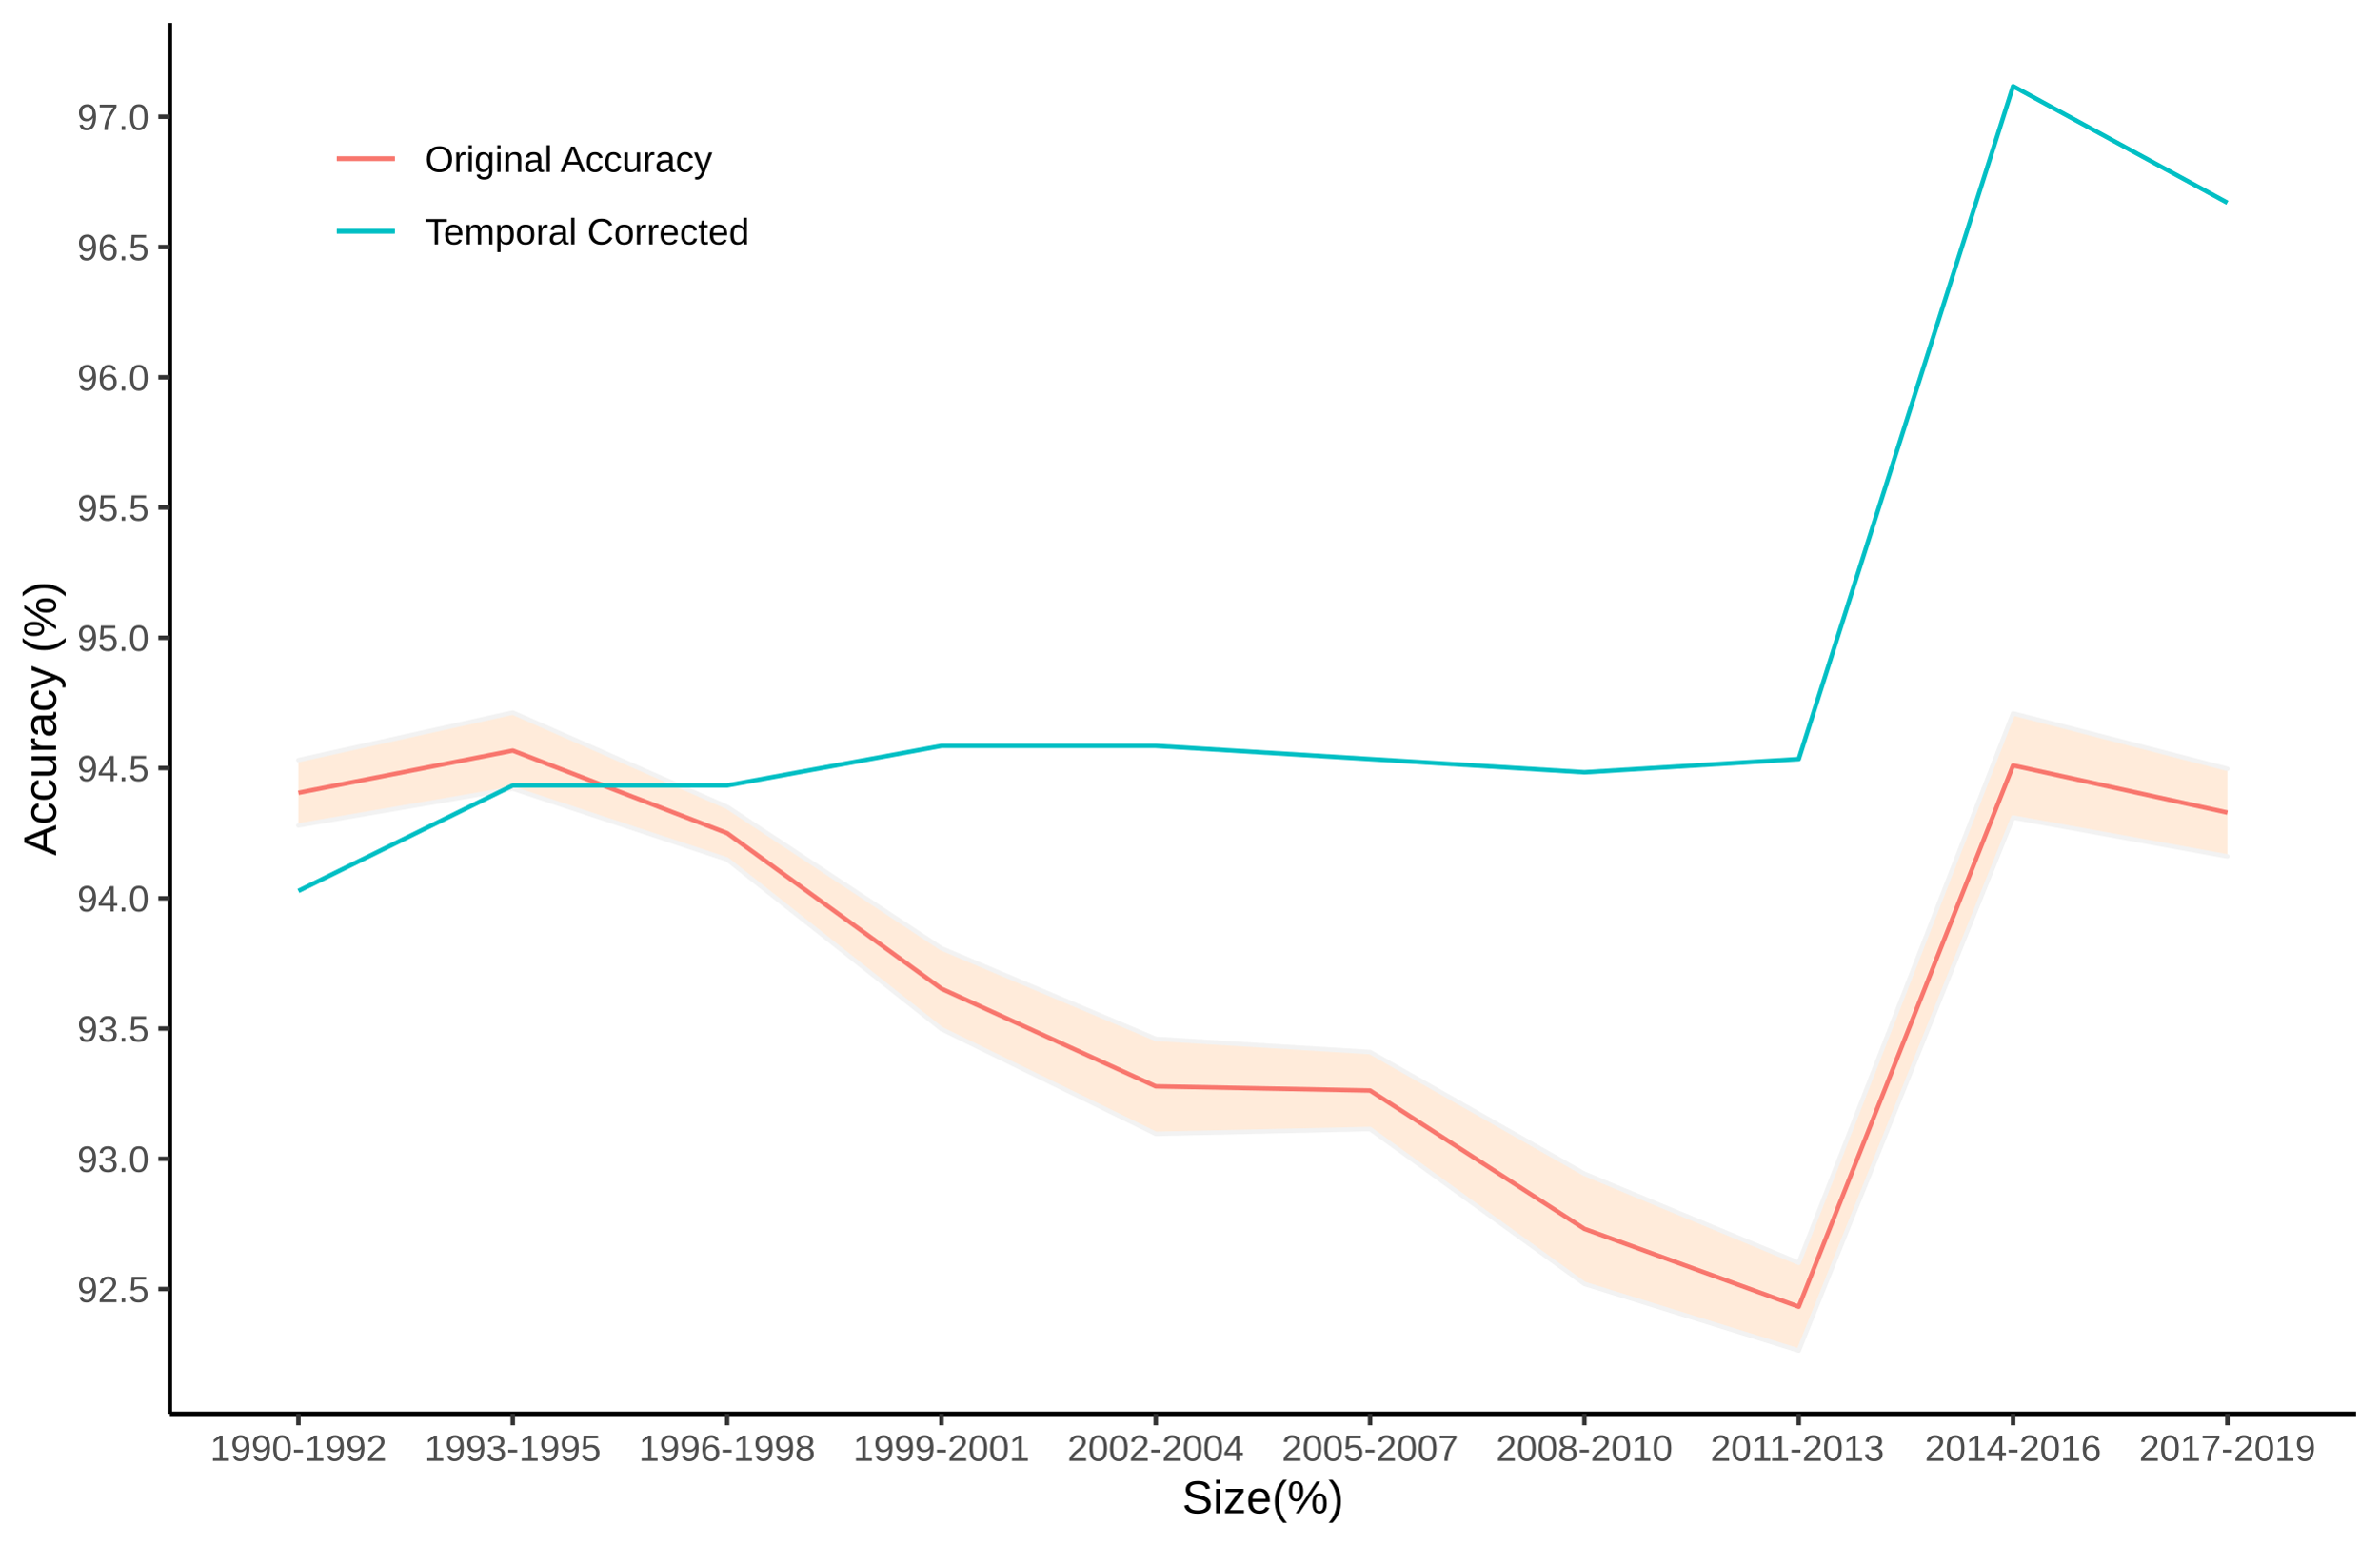
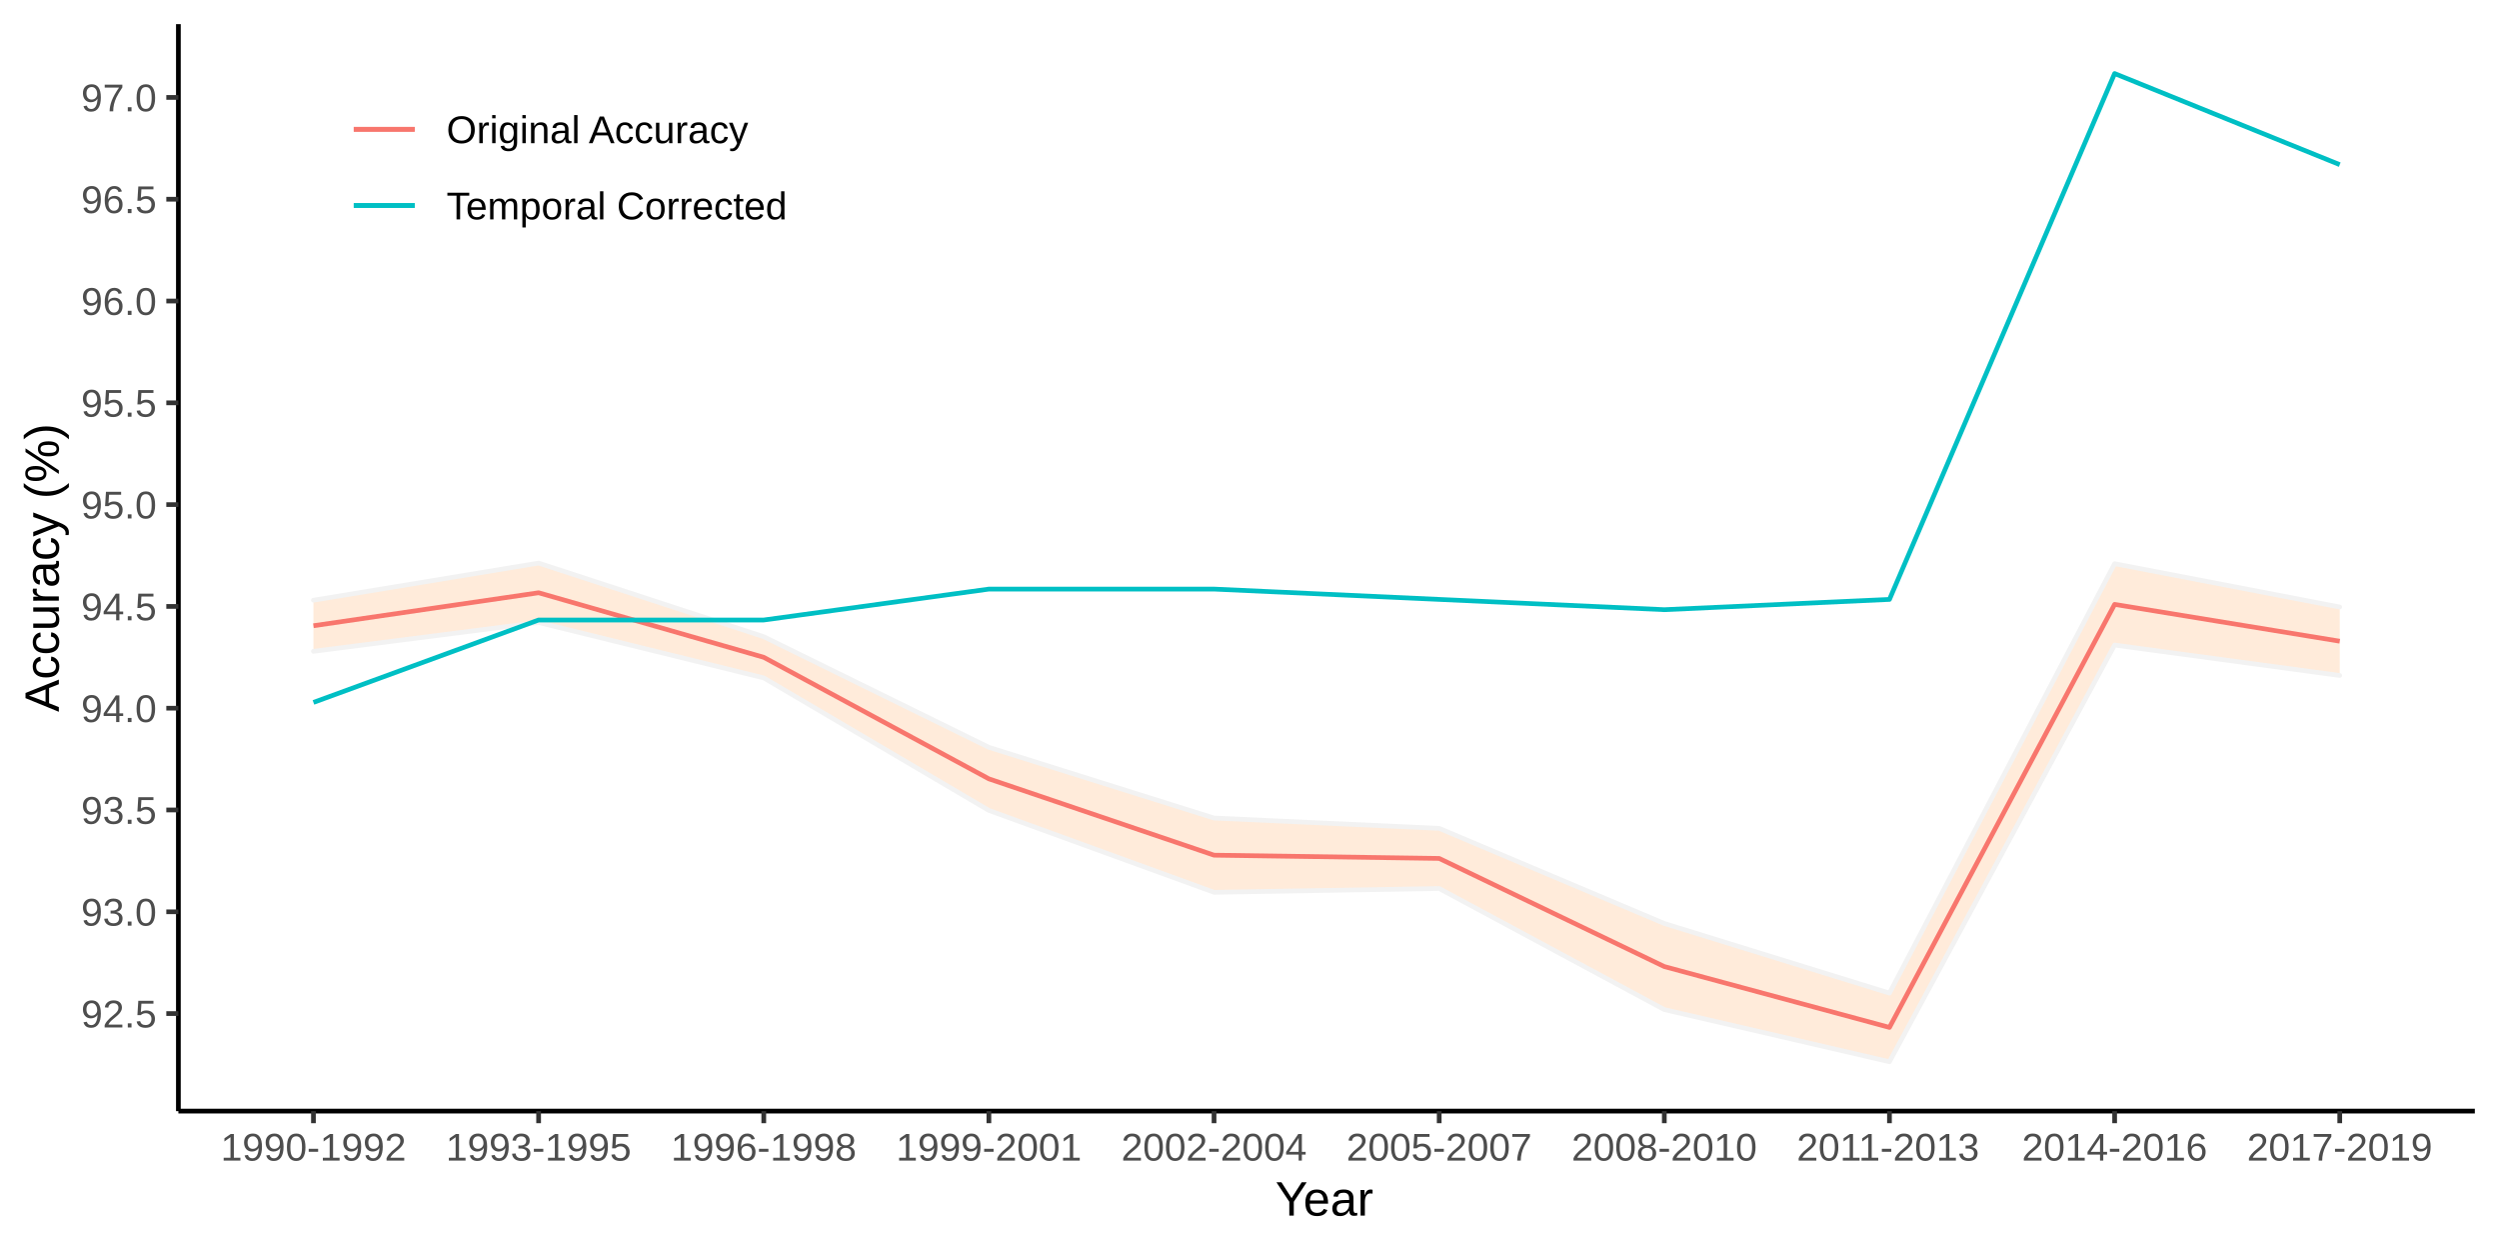
- <svg xmlns="http://www.w3.org/2000/svg" viewBox="0 0 566.93 368.50">
+ <svg xmlns="http://www.w3.org/2000/svg" viewBox="0 0 566.93 283.46">
  <defs>
    <style type="text/css">
    line, polyline, polygon, path, rect, circle {
      fill: none;
      stroke: #000000;
      stroke-linecap: round;
      stroke-linejoin: round;
      stroke-miterlimit: 10.00;
    }
  </style>
  </defs>
  <rect width="100%" height="100%" style="stroke: none; fill: #FFFFFF;" />
-   <rect x="0.00" y="0.00" width="566.93" height="368.50" style="stroke-width: 1.07; stroke: #FFFFFF; fill: #FFFFFF;" />
+   <rect x="0.00" y="0.00" width="566.93" height="283.46" style="stroke-width: 1.07; stroke: #FFFFFF; fill: #FFFFFF;" />
  <defs>
-     <clipPath id="cpNDAuNDd8NTYxLjQ1fDMzNy4wMXw1LjQ4">
-       <rect x="40.47" y="5.48" width="520.98" height="331.53" />
+     <clipPath id="cpNDAuNDd8NTYxLjQ1fDI1MS45N3w1LjQ4">
+       <rect x="40.47" y="5.48" width="520.98" height="246.49" />
    </clipPath>
  </defs>
-   <polygon points="71.11,181.17 122.19,169.85 173.27,192.32 224.34,226.04 275.42,247.63 326.50,250.77 377.57,279.78 428.65,301.02 479.73,170.04 530.80,183.25 530.80,204.13 479.73,194.86 428.65,321.94 377.57,306.05 326.50,269.12 275.42,270.27 224.34,245.29 173.27,204.87 122.19,187.97 71.11,196.76 " style="stroke-width: 0.00; stroke: none; fill: #FF9D47; fill-opacity: 0.20;" clip-path="url(#cpNDAuNDd8NTYxLjQ1fDMzNy4wMXw1LjQ4)" />
-   <polyline points="71.11,181.17 122.19,169.85 173.27,192.32 224.34,226.04 275.42,247.63 326.50,250.77 377.57,279.78 428.65,301.02 479.73,170.04 530.80,183.25 " style="stroke-width: 1.07; stroke: #F2F2F2;" clip-path="url(#cpNDAuNDd8NTYxLjQ1fDMzNy4wMXw1LjQ4)" />
-   <polyline points="530.80,204.13 479.73,194.86 428.65,321.94 377.57,306.05 326.50,269.12 275.42,270.27 224.34,245.29 173.27,204.87 122.19,187.97 71.11,196.76 " style="stroke-width: 1.07; stroke: #F2F2F2;" clip-path="url(#cpNDAuNDd8NTYxLjQ1fDMzNy4wMXw1LjQ4)" />
-   <polyline points="71.11,188.97 122.19,178.91 173.27,198.59 224.34,235.66 275.42,258.95 326.50,259.94 377.57,292.92 428.65,311.48 479.73,182.45 530.80,193.69 " style="stroke-width: 1.07; stroke: #F8766D; stroke-linecap: butt;" clip-path="url(#cpNDAuNDd8NTYxLjQ1fDMzNy4wMXw1LjQ4)" />
-   <polyline points="71.11,212.36 122.19,187.22 173.27,187.22 224.34,177.79 275.42,177.79 326.50,180.93 377.57,184.08 428.65,180.93 479.73,20.55 530.80,48.33 " style="stroke-width: 1.07; stroke: #00BFC4; stroke-linecap: butt;" clip-path="url(#cpNDAuNDd8NTYxLjQ1fDMzNy4wMXw1LjQ4)" />
+   <polygon points="71.11,136.11 122.19,127.69 173.27,144.39 224.34,169.47 275.42,185.51 326.50,187.85 377.57,209.42 428.65,225.21 479.73,127.83 530.80,137.65 530.80,153.18 479.73,146.28 428.65,240.77 377.57,228.95 326.50,201.49 275.42,202.35 224.34,183.78 173.27,153.73 122.19,141.16 71.11,147.70 " style="stroke-width: 0.00; stroke: none; fill: #FF9D47; fill-opacity: 0.20;" clip-path="url(#cpNDAuNDd8NTYxLjQ1fDI1MS45N3w1LjQ4)" />
+   <polyline points="71.11,136.11 122.19,127.69 173.27,144.39 224.34,169.47 275.42,185.51 326.50,187.85 377.57,209.42 428.65,225.21 479.73,127.83 530.80,137.65 " style="stroke-width: 1.07; stroke: #F2F2F2;" clip-path="url(#cpNDAuNDd8NTYxLjQ1fDI1MS45N3w1LjQ4)" />
+   <polyline points="530.80,153.18 479.73,146.28 428.65,240.77 377.57,228.95 326.50,201.49 275.42,202.35 224.34,183.78 173.27,153.73 122.19,141.16 71.11,147.70 " style="stroke-width: 1.07; stroke: #F2F2F2;" clip-path="url(#cpNDAuNDd8NTYxLjQ1fDI1MS45N3w1LjQ4)" />
+   <polyline points="71.11,141.90 122.19,134.42 173.27,149.06 224.34,176.62 275.42,193.93 326.50,194.67 377.57,219.19 428.65,232.99 479.73,137.06 530.80,145.41 " style="stroke-width: 1.07; stroke: #F8766D; stroke-linecap: butt;" clip-path="url(#cpNDAuNDd8NTYxLjQ1fDI1MS45N3w1LjQ4)" />
+   <polyline points="71.11,159.29 122.19,140.60 173.27,140.60 224.34,133.59 275.42,133.59 326.50,135.93 377.57,138.26 428.65,135.93 479.73,16.68 530.80,37.34 " style="stroke-width: 1.07; stroke: #00BFC4; stroke-linecap: butt;" clip-path="url(#cpNDAuNDd8NTYxLjQ1fDI1MS45N3w1LjQ4)" />
  <defs>
-     <clipPath id="cpMC4wMHw1NjYuOTN8MzY4LjUwfDAuMDA=">
-       <rect x="0.00" y="0.00" width="566.93" height="368.50" />
+     <clipPath id="cpMC4wMHw1NjYuOTN8MjgzLjQ2fDAuMDA=">
+       <rect x="0.00" y="0.00" width="566.93" height="283.46" />
    </clipPath>
  </defs>
-   <polyline points="40.47,337.01 40.47,5.48 " style="stroke-width: 1.07; stroke-linecap: butt;" clip-path="url(#cpMC4wMHw1NjYuOTN8MzY4LjUwfDAuMDA=)" />
-   <g clip-path="url(#cpMC4wMHw1NjYuOTN8MzY4LjUwfDAuMDA=)">
-     <text x="18.41" y="310.41" style="font-size: 8.80px; fill: #4D4D4D; font-family: Arial;" textLength="17.13px" lengthAdjust="spacingAndGlyphs">92.5</text>
+   <polyline points="40.47,251.97 40.47,5.48 " style="stroke-width: 1.07; stroke-linecap: butt;" clip-path="url(#cpMC4wMHw1NjYuOTN8MjgzLjQ2fDAuMDA=)" />
+   <g clip-path="url(#cpMC4wMHw1NjYuOTN8MjgzLjQ2fDAuMDA=)">
+     <text x="18.41" y="233.00" style="font-size: 8.80px; fill: #4D4D4D; font-family: Arial;" textLength="17.13px" lengthAdjust="spacingAndGlyphs">92.5</text>
  </g>
-   <g clip-path="url(#cpMC4wMHw1NjYuOTN8MzY4LjUwfDAuMDA=)">
-     <text x="18.41" y="279.36" style="font-size: 8.80px; fill: #4D4D4D; font-family: Arial;" textLength="17.13px" lengthAdjust="spacingAndGlyphs">93.0</text>
+   <g clip-path="url(#cpMC4wMHw1NjYuOTN8MjgzLjQ2fDAuMDA=)">
+     <text x="18.41" y="209.92" style="font-size: 8.80px; fill: #4D4D4D; font-family: Arial;" textLength="17.13px" lengthAdjust="spacingAndGlyphs">93.0</text>
  </g>
-   <g clip-path="url(#cpMC4wMHw1NjYuOTN8MzY4LjUwfDAuMDA=)">
-     <text x="18.41" y="248.31" style="font-size: 8.80px; fill: #4D4D4D; font-family: Arial;" textLength="17.13px" lengthAdjust="spacingAndGlyphs">93.5</text>
+   <g clip-path="url(#cpMC4wMHw1NjYuOTN8MjgzLjQ2fDAuMDA=)">
+     <text x="18.41" y="186.83" style="font-size: 8.80px; fill: #4D4D4D; font-family: Arial;" textLength="17.13px" lengthAdjust="spacingAndGlyphs">93.5</text>
  </g>
-   <g clip-path="url(#cpMC4wMHw1NjYuOTN8MzY4LjUwfDAuMDA=)">
-     <text x="18.41" y="217.27" style="font-size: 8.80px; fill: #4D4D4D; font-family: Arial;" textLength="17.13px" lengthAdjust="spacingAndGlyphs">94.0</text>
+   <g clip-path="url(#cpMC4wMHw1NjYuOTN8MjgzLjQ2fDAuMDA=)">
+     <text x="18.41" y="163.75" style="font-size: 8.80px; fill: #4D4D4D; font-family: Arial;" textLength="17.13px" lengthAdjust="spacingAndGlyphs">94.0</text>
  </g>
-   <g clip-path="url(#cpMC4wMHw1NjYuOTN8MzY4LjUwfDAuMDA=)">
-     <text x="18.41" y="186.22" style="font-size: 8.80px; fill: #4D4D4D; font-family: Arial;" textLength="17.13px" lengthAdjust="spacingAndGlyphs">94.5</text>
+   <g clip-path="url(#cpMC4wMHw1NjYuOTN8MjgzLjQ2fDAuMDA=)">
+     <text x="18.41" y="140.67" style="font-size: 8.80px; fill: #4D4D4D; font-family: Arial;" textLength="17.13px" lengthAdjust="spacingAndGlyphs">94.5</text>
  </g>
-   <g clip-path="url(#cpMC4wMHw1NjYuOTN8MzY4LjUwfDAuMDA=)">
-     <text x="18.41" y="155.17" style="font-size: 8.80px; fill: #4D4D4D; font-family: Arial;" textLength="17.13px" lengthAdjust="spacingAndGlyphs">95.0</text>
+   <g clip-path="url(#cpMC4wMHw1NjYuOTN8MjgzLjQ2fDAuMDA=)">
+     <text x="18.41" y="117.58" style="font-size: 8.80px; fill: #4D4D4D; font-family: Arial;" textLength="17.13px" lengthAdjust="spacingAndGlyphs">95.0</text>
  </g>
-   <g clip-path="url(#cpMC4wMHw1NjYuOTN8MzY4LjUwfDAuMDA=)">
-     <text x="18.41" y="124.12" style="font-size: 8.80px; fill: #4D4D4D; font-family: Arial;" textLength="17.13px" lengthAdjust="spacingAndGlyphs">95.5</text>
+   <g clip-path="url(#cpMC4wMHw1NjYuOTN8MjgzLjQ2fDAuMDA=)">
+     <text x="18.41" y="94.50" style="font-size: 8.80px; fill: #4D4D4D; font-family: Arial;" textLength="17.13px" lengthAdjust="spacingAndGlyphs">95.5</text>
  </g>
-   <g clip-path="url(#cpMC4wMHw1NjYuOTN8MzY4LjUwfDAuMDA=)">
-     <text x="18.41" y="93.08" style="font-size: 8.80px; fill: #4D4D4D; font-family: Arial;" textLength="17.13px" lengthAdjust="spacingAndGlyphs">96.0</text>
+   <g clip-path="url(#cpMC4wMHw1NjYuOTN8MjgzLjQ2fDAuMDA=)">
+     <text x="18.41" y="71.42" style="font-size: 8.80px; fill: #4D4D4D; font-family: Arial;" textLength="17.13px" lengthAdjust="spacingAndGlyphs">96.0</text>
  </g>
-   <g clip-path="url(#cpMC4wMHw1NjYuOTN8MzY4LjUwfDAuMDA=)">
-     <text x="18.41" y="62.03" style="font-size: 8.80px; fill: #4D4D4D; font-family: Arial;" textLength="17.13px" lengthAdjust="spacingAndGlyphs">96.5</text>
+   <g clip-path="url(#cpMC4wMHw1NjYuOTN8MjgzLjQ2fDAuMDA=)">
+     <text x="18.41" y="48.33" style="font-size: 8.80px; fill: #4D4D4D; font-family: Arial;" textLength="17.13px" lengthAdjust="spacingAndGlyphs">96.5</text>
  </g>
-   <g clip-path="url(#cpMC4wMHw1NjYuOTN8MzY4LjUwfDAuMDA=)">
-     <text x="18.41" y="30.98" style="font-size: 8.80px; fill: #4D4D4D; font-family: Arial;" textLength="17.13px" lengthAdjust="spacingAndGlyphs">97.0</text>
+   <g clip-path="url(#cpMC4wMHw1NjYuOTN8MjgzLjQ2fDAuMDA=)">
+     <text x="18.41" y="25.25" style="font-size: 8.80px; fill: #4D4D4D; font-family: Arial;" textLength="17.13px" lengthAdjust="spacingAndGlyphs">97.0</text>
  </g>
-   <polyline points="37.73,307.26 40.47,307.26 " style="stroke-width: 1.07; stroke: #333333; stroke-linecap: butt;" clip-path="url(#cpMC4wMHw1NjYuOTN8MzY4LjUwfDAuMDA=)" />
-   <polyline points="37.73,276.21 40.47,276.21 " style="stroke-width: 1.07; stroke: #333333; stroke-linecap: butt;" clip-path="url(#cpMC4wMHw1NjYuOTN8MzY4LjUwfDAuMDA=)" />
-   <polyline points="37.73,245.16 40.47,245.16 " style="stroke-width: 1.07; stroke: #333333; stroke-linecap: butt;" clip-path="url(#cpMC4wMHw1NjYuOTN8MzY4LjUwfDAuMDA=)" />
-   <polyline points="37.73,214.12 40.47,214.12 " style="stroke-width: 1.07; stroke: #333333; stroke-linecap: butt;" clip-path="url(#cpMC4wMHw1NjYuOTN8MzY4LjUwfDAuMDA=)" />
-   <polyline points="37.73,183.07 40.47,183.07 " style="stroke-width: 1.07; stroke: #333333; stroke-linecap: butt;" clip-path="url(#cpMC4wMHw1NjYuOTN8MzY4LjUwfDAuMDA=)" />
-   <polyline points="37.73,152.02 40.47,152.02 " style="stroke-width: 1.07; stroke: #333333; stroke-linecap: butt;" clip-path="url(#cpMC4wMHw1NjYuOTN8MzY4LjUwfDAuMDA=)" />
-   <polyline points="37.73,120.97 40.47,120.97 " style="stroke-width: 1.07; stroke: #333333; stroke-linecap: butt;" clip-path="url(#cpMC4wMHw1NjYuOTN8MzY4LjUwfDAuMDA=)" />
-   <polyline points="37.73,89.93 40.47,89.93 " style="stroke-width: 1.07; stroke: #333333; stroke-linecap: butt;" clip-path="url(#cpMC4wMHw1NjYuOTN8MzY4LjUwfDAuMDA=)" />
-   <polyline points="37.73,58.88 40.47,58.88 " style="stroke-width: 1.07; stroke: #333333; stroke-linecap: butt;" clip-path="url(#cpMC4wMHw1NjYuOTN8MzY4LjUwfDAuMDA=)" />
-   <polyline points="37.73,27.83 40.47,27.83 " style="stroke-width: 1.07; stroke: #333333; stroke-linecap: butt;" clip-path="url(#cpMC4wMHw1NjYuOTN8MzY4LjUwfDAuMDA=)" />
-   <polyline points="40.47,337.01 561.45,337.01 " style="stroke-width: 1.07; stroke-linecap: butt;" clip-path="url(#cpMC4wMHw1NjYuOTN8MzY4LjUwfDAuMDA=)" />
-   <polyline points="71.11,339.75 71.11,337.01 " style="stroke-width: 1.07; stroke: #333333; stroke-linecap: butt;" clip-path="url(#cpMC4wMHw1NjYuOTN8MzY4LjUwfDAuMDA=)" />
-   <polyline points="122.19,339.75 122.19,337.01 " style="stroke-width: 1.07; stroke: #333333; stroke-linecap: butt;" clip-path="url(#cpMC4wMHw1NjYuOTN8MzY4LjUwfDAuMDA=)" />
-   <polyline points="173.27,339.75 173.27,337.01 " style="stroke-width: 1.07; stroke: #333333; stroke-linecap: butt;" clip-path="url(#cpMC4wMHw1NjYuOTN8MzY4LjUwfDAuMDA=)" />
-   <polyline points="224.34,339.75 224.34,337.01 " style="stroke-width: 1.07; stroke: #333333; stroke-linecap: butt;" clip-path="url(#cpMC4wMHw1NjYuOTN8MzY4LjUwfDAuMDA=)" />
-   <polyline points="275.42,339.75 275.42,337.01 " style="stroke-width: 1.07; stroke: #333333; stroke-linecap: butt;" clip-path="url(#cpMC4wMHw1NjYuOTN8MzY4LjUwfDAuMDA=)" />
-   <polyline points="326.50,339.75 326.50,337.01 " style="stroke-width: 1.07; stroke: #333333; stroke-linecap: butt;" clip-path="url(#cpMC4wMHw1NjYuOTN8MzY4LjUwfDAuMDA=)" />
-   <polyline points="377.57,339.75 377.57,337.01 " style="stroke-width: 1.07; stroke: #333333; stroke-linecap: butt;" clip-path="url(#cpMC4wMHw1NjYuOTN8MzY4LjUwfDAuMDA=)" />
-   <polyline points="428.65,339.75 428.65,337.01 " style="stroke-width: 1.07; stroke: #333333; stroke-linecap: butt;" clip-path="url(#cpMC4wMHw1NjYuOTN8MzY4LjUwfDAuMDA=)" />
-   <polyline points="479.73,339.75 479.73,337.01 " style="stroke-width: 1.07; stroke: #333333; stroke-linecap: butt;" clip-path="url(#cpMC4wMHw1NjYuOTN8MzY4LjUwfDAuMDA=)" />
-   <polyline points="530.80,339.75 530.80,337.01 " style="stroke-width: 1.07; stroke: #333333; stroke-linecap: butt;" clip-path="url(#cpMC4wMHw1NjYuOTN8MzY4LjUwfDAuMDA=)" />
-   <g clip-path="url(#cpMC4wMHw1NjYuOTN8MzY4LjUwfDAuMDA=)">
-     <text x="50.07" y="348.24" style="font-size: 8.80px; fill: #4D4D4D; font-family: Arial;" textLength="42.08px" lengthAdjust="spacingAndGlyphs">1990-1992</text>
+   <polyline points="37.73,229.85 40.47,229.85 " style="stroke-width: 1.07; stroke: #333333; stroke-linecap: butt;" clip-path="url(#cpMC4wMHw1NjYuOTN8MjgzLjQ2fDAuMDA=)" />
+   <polyline points="37.73,206.77 40.47,206.77 " style="stroke-width: 1.07; stroke: #333333; stroke-linecap: butt;" clip-path="url(#cpMC4wMHw1NjYuOTN8MjgzLjQ2fDAuMDA=)" />
+   <polyline points="37.73,183.68 40.47,183.68 " style="stroke-width: 1.07; stroke: #333333; stroke-linecap: butt;" clip-path="url(#cpMC4wMHw1NjYuOTN8MjgzLjQ2fDAuMDA=)" />
+   <polyline points="37.73,160.60 40.47,160.60 " style="stroke-width: 1.07; stroke: #333333; stroke-linecap: butt;" clip-path="url(#cpMC4wMHw1NjYuOTN8MjgzLjQ2fDAuMDA=)" />
+   <polyline points="37.73,137.52 40.47,137.52 " style="stroke-width: 1.07; stroke: #333333; stroke-linecap: butt;" clip-path="url(#cpMC4wMHw1NjYuOTN8MjgzLjQ2fDAuMDA=)" />
+   <polyline points="37.73,114.43 40.47,114.43 " style="stroke-width: 1.07; stroke: #333333; stroke-linecap: butt;" clip-path="url(#cpMC4wMHw1NjYuOTN8MjgzLjQ2fDAuMDA=)" />
+   <polyline points="37.73,91.35 40.47,91.35 " style="stroke-width: 1.07; stroke: #333333; stroke-linecap: butt;" clip-path="url(#cpMC4wMHw1NjYuOTN8MjgzLjQ2fDAuMDA=)" />
+   <polyline points="37.73,68.27 40.47,68.27 " style="stroke-width: 1.07; stroke: #333333; stroke-linecap: butt;" clip-path="url(#cpMC4wMHw1NjYuOTN8MjgzLjQ2fDAuMDA=)" />
+   <polyline points="37.73,45.18 40.47,45.18 " style="stroke-width: 1.07; stroke: #333333; stroke-linecap: butt;" clip-path="url(#cpMC4wMHw1NjYuOTN8MjgzLjQ2fDAuMDA=)" />
+   <polyline points="37.73,22.10 40.47,22.10 " style="stroke-width: 1.07; stroke: #333333; stroke-linecap: butt;" clip-path="url(#cpMC4wMHw1NjYuOTN8MjgzLjQ2fDAuMDA=)" />
+   <polyline points="40.47,251.97 561.45,251.97 " style="stroke-width: 1.07; stroke-linecap: butt;" clip-path="url(#cpMC4wMHw1NjYuOTN8MjgzLjQ2fDAuMDA=)" />
+   <polyline points="71.11,254.71 71.11,251.97 " style="stroke-width: 1.07; stroke: #333333; stroke-linecap: butt;" clip-path="url(#cpMC4wMHw1NjYuOTN8MjgzLjQ2fDAuMDA=)" />
+   <polyline points="122.19,254.71 122.19,251.97 " style="stroke-width: 1.07; stroke: #333333; stroke-linecap: butt;" clip-path="url(#cpMC4wMHw1NjYuOTN8MjgzLjQ2fDAuMDA=)" />
+   <polyline points="173.27,254.71 173.27,251.97 " style="stroke-width: 1.07; stroke: #333333; stroke-linecap: butt;" clip-path="url(#cpMC4wMHw1NjYuOTN8MjgzLjQ2fDAuMDA=)" />
+   <polyline points="224.34,254.71 224.34,251.97 " style="stroke-width: 1.07; stroke: #333333; stroke-linecap: butt;" clip-path="url(#cpMC4wMHw1NjYuOTN8MjgzLjQ2fDAuMDA=)" />
+   <polyline points="275.42,254.71 275.42,251.97 " style="stroke-width: 1.07; stroke: #333333; stroke-linecap: butt;" clip-path="url(#cpMC4wMHw1NjYuOTN8MjgzLjQ2fDAuMDA=)" />
+   <polyline points="326.50,254.71 326.50,251.97 " style="stroke-width: 1.07; stroke: #333333; stroke-linecap: butt;" clip-path="url(#cpMC4wMHw1NjYuOTN8MjgzLjQ2fDAuMDA=)" />
+   <polyline points="377.57,254.71 377.57,251.97 " style="stroke-width: 1.07; stroke: #333333; stroke-linecap: butt;" clip-path="url(#cpMC4wMHw1NjYuOTN8MjgzLjQ2fDAuMDA=)" />
+   <polyline points="428.65,254.71 428.65,251.97 " style="stroke-width: 1.07; stroke: #333333; stroke-linecap: butt;" clip-path="url(#cpMC4wMHw1NjYuOTN8MjgzLjQ2fDAuMDA=)" />
+   <polyline points="479.73,254.71 479.73,251.97 " style="stroke-width: 1.07; stroke: #333333; stroke-linecap: butt;" clip-path="url(#cpMC4wMHw1NjYuOTN8MjgzLjQ2fDAuMDA=)" />
+   <polyline points="530.80,254.71 530.80,251.97 " style="stroke-width: 1.07; stroke: #333333; stroke-linecap: butt;" clip-path="url(#cpMC4wMHw1NjYuOTN8MjgzLjQ2fDAuMDA=)" />
+   <g clip-path="url(#cpMC4wMHw1NjYuOTN8MjgzLjQ2fDAuMDA=)">
+     <text x="50.07" y="263.20" style="font-size: 8.80px; fill: #4D4D4D; font-family: Arial;" textLength="42.08px" lengthAdjust="spacingAndGlyphs">1990-1992</text>
  </g>
-   <g clip-path="url(#cpMC4wMHw1NjYuOTN8MzY4LjUwfDAuMDA=)">
-     <text x="101.15" y="348.24" style="font-size: 8.80px; fill: #4D4D4D; font-family: Arial;" textLength="42.08px" lengthAdjust="spacingAndGlyphs">1993-1995</text>
+   <g clip-path="url(#cpMC4wMHw1NjYuOTN8MjgzLjQ2fDAuMDA=)">
+     <text x="101.15" y="263.20" style="font-size: 8.80px; fill: #4D4D4D; font-family: Arial;" textLength="42.08px" lengthAdjust="spacingAndGlyphs">1993-1995</text>
  </g>
-   <g clip-path="url(#cpMC4wMHw1NjYuOTN8MzY4LjUwfDAuMDA=)">
-     <text x="152.22" y="348.24" style="font-size: 8.80px; fill: #4D4D4D; font-family: Arial;" textLength="42.08px" lengthAdjust="spacingAndGlyphs">1996-1998</text>
+   <g clip-path="url(#cpMC4wMHw1NjYuOTN8MjgzLjQ2fDAuMDA=)">
+     <text x="152.22" y="263.20" style="font-size: 8.80px; fill: #4D4D4D; font-family: Arial;" textLength="42.08px" lengthAdjust="spacingAndGlyphs">1996-1998</text>
  </g>
-   <g clip-path="url(#cpMC4wMHw1NjYuOTN8MzY4LjUwfDAuMDA=)">
-     <text x="203.30" y="348.24" style="font-size: 8.80px; fill: #4D4D4D; font-family: Arial;" textLength="42.08px" lengthAdjust="spacingAndGlyphs">1999-2001</text>
+   <g clip-path="url(#cpMC4wMHw1NjYuOTN8MjgzLjQ2fDAuMDA=)">
+     <text x="203.30" y="263.20" style="font-size: 8.80px; fill: #4D4D4D; font-family: Arial;" textLength="42.08px" lengthAdjust="spacingAndGlyphs">1999-2001</text>
  </g>
-   <g clip-path="url(#cpMC4wMHw1NjYuOTN8MzY4LjUwfDAuMDA=)">
-     <text x="254.38" y="348.24" style="font-size: 8.80px; fill: #4D4D4D; font-family: Arial;" textLength="42.08px" lengthAdjust="spacingAndGlyphs">2002-2004</text>
+   <g clip-path="url(#cpMC4wMHw1NjYuOTN8MjgzLjQ2fDAuMDA=)">
+     <text x="254.38" y="263.20" style="font-size: 8.80px; fill: #4D4D4D; font-family: Arial;" textLength="42.08px" lengthAdjust="spacingAndGlyphs">2002-2004</text>
  </g>
-   <g clip-path="url(#cpMC4wMHw1NjYuOTN8MzY4LjUwfDAuMDA=)">
-     <text x="305.45" y="348.24" style="font-size: 8.80px; fill: #4D4D4D; font-family: Arial;" textLength="42.08px" lengthAdjust="spacingAndGlyphs">2005-2007</text>
+   <g clip-path="url(#cpMC4wMHw1NjYuOTN8MjgzLjQ2fDAuMDA=)">
+     <text x="305.45" y="263.20" style="font-size: 8.80px; fill: #4D4D4D; font-family: Arial;" textLength="42.08px" lengthAdjust="spacingAndGlyphs">2005-2007</text>
  </g>
-   <g clip-path="url(#cpMC4wMHw1NjYuOTN8MzY4LjUwfDAuMDA=)">
-     <text x="356.53" y="348.24" style="font-size: 8.80px; fill: #4D4D4D; font-family: Arial;" textLength="42.08px" lengthAdjust="spacingAndGlyphs">2008-2010</text>
+   <g clip-path="url(#cpMC4wMHw1NjYuOTN8MjgzLjQ2fDAuMDA=)">
+     <text x="356.53" y="263.20" style="font-size: 8.80px; fill: #4D4D4D; font-family: Arial;" textLength="42.08px" lengthAdjust="spacingAndGlyphs">2008-2010</text>
  </g>
-   <g clip-path="url(#cpMC4wMHw1NjYuOTN8MzY4LjUwfDAuMDA=)">
-     <text x="407.61" y="348.24" style="font-size: 8.80px; fill: #4D4D4D; font-family: Arial;" textLength="42.08px" lengthAdjust="spacingAndGlyphs">2011-2013</text>
+   <g clip-path="url(#cpMC4wMHw1NjYuOTN8MjgzLjQ2fDAuMDA=)">
+     <text x="407.61" y="263.20" style="font-size: 8.80px; fill: #4D4D4D; font-family: Arial;" textLength="42.08px" lengthAdjust="spacingAndGlyphs">2011-2013</text>
  </g>
-   <g clip-path="url(#cpMC4wMHw1NjYuOTN8MzY4LjUwfDAuMDA=)">
-     <text x="458.69" y="348.24" style="font-size: 8.80px; fill: #4D4D4D; font-family: Arial;" textLength="42.08px" lengthAdjust="spacingAndGlyphs">2014-2016</text>
+   <g clip-path="url(#cpMC4wMHw1NjYuOTN8MjgzLjQ2fDAuMDA=)">
+     <text x="458.69" y="263.20" style="font-size: 8.80px; fill: #4D4D4D; font-family: Arial;" textLength="42.08px" lengthAdjust="spacingAndGlyphs">2014-2016</text>
  </g>
-   <g clip-path="url(#cpMC4wMHw1NjYuOTN8MzY4LjUwfDAuMDA=)">
-     <text x="509.76" y="348.24" style="font-size: 8.80px; fill: #4D4D4D; font-family: Arial;" textLength="42.08px" lengthAdjust="spacingAndGlyphs">2017-2019</text>
+   <g clip-path="url(#cpMC4wMHw1NjYuOTN8MjgzLjQ2fDAuMDA=)">
+     <text x="509.76" y="263.20" style="font-size: 8.80px; fill: #4D4D4D; font-family: Arial;" textLength="42.08px" lengthAdjust="spacingAndGlyphs">2017-2019</text>
  </g>
-   <g clip-path="url(#cpMC4wMHw1NjYuOTN8MzY4LjUwfDAuMDA=)">
-     <text x="281.71" y="360.71" style="font-size: 11.00px; font-family: Arial;" textLength="38.51px" lengthAdjust="spacingAndGlyphs">Size(%)</text>
+   <g clip-path="url(#cpMC4wMHw1NjYuOTN8MjgzLjQ2fDAuMDA=)">
+     <text x="289.34" y="275.67" style="font-size: 11.00px; font-family: Arial;" textLength="23.24px" lengthAdjust="spacingAndGlyphs">Year</text>
  </g>
-   <g clip-path="url(#cpMC4wMHw1NjYuOTN8MzY4LjUwfDAuMDA=)">
-     <text transform="translate(13.35,203.95) rotate(-90)" style="font-size: 11.00px; font-family: Arial;" textLength="65.40px" lengthAdjust="spacingAndGlyphs">Accuracy (%)</text>
+   <g clip-path="url(#cpMC4wMHw1NjYuOTN8MjgzLjQ2fDAuMDA=)">
+     <text transform="translate(13.35,161.43) rotate(-90)" style="font-size: 11.00px; font-family: Arial;" textLength="65.40px" lengthAdjust="spacingAndGlyphs">Accuracy (%)</text>
  </g>
-   <rect x="73.05" y="8.04" width="111.97" height="61.19" style="stroke-width: 1.07; stroke: none; fill: #FFFFFF;" clip-path="url(#cpMC4wMHw1NjYuOTN8MzY4LjUwfDAuMDA=)" />
-   <rect x="78.53" y="29.19" width="17.28" height="17.28" style="stroke-width: 1.07; stroke: none;" clip-path="url(#cpMC4wMHw1NjYuOTN8MzY4LjUwfDAuMDA=)" />
-   <line x1="80.26" y1="37.83" x2="94.08" y2="37.83" style="stroke-width: 1.07; stroke: #F8766D; stroke-linecap: butt;" clip-path="url(#cpMC4wMHw1NjYuOTN8MzY4LjUwfDAuMDA=)" />
-   <line x1="80.26" y1="37.83" x2="94.08" y2="37.83" style="stroke-width: 1.07; stroke: #F8766D; stroke-linecap: butt;" clip-path="url(#cpMC4wMHw1NjYuOTN8MzY4LjUwfDAuMDA=)" />
-   <rect x="78.53" y="46.47" width="17.28" height="17.28" style="stroke-width: 1.07; stroke: none;" clip-path="url(#cpMC4wMHw1NjYuOTN8MzY4LjUwfDAuMDA=)" />
-   <line x1="80.26" y1="55.11" x2="94.08" y2="55.11" style="stroke-width: 1.07; stroke: #00BFC4; stroke-linecap: butt;" clip-path="url(#cpMC4wMHw1NjYuOTN8MzY4LjUwfDAuMDA=)" />
-   <line x1="80.26" y1="55.11" x2="94.08" y2="55.11" style="stroke-width: 1.07; stroke: #00BFC4; stroke-linecap: butt;" clip-path="url(#cpMC4wMHw1NjYuOTN8MzY4LjUwfDAuMDA=)" />
-   <g clip-path="url(#cpMC4wMHw1NjYuOTN8MzY4LjUwfDAuMDA=)">
-     <text x="101.29" y="40.98" style="font-size: 8.80px; font-family: Arial;" textLength="68.96px" lengthAdjust="spacingAndGlyphs">Original Accuracy</text>
+   <rect x="73.05" y="-0.46" width="111.97" height="61.19" style="stroke-width: 1.07; stroke: none; fill: #FFFFFF;" clip-path="url(#cpMC4wMHw1NjYuOTN8MjgzLjQ2fDAuMDA=)" />
+   <rect x="78.53" y="20.68" width="17.28" height="17.28" style="stroke-width: 1.07; stroke: none;" clip-path="url(#cpMC4wMHw1NjYuOTN8MjgzLjQ2fDAuMDA=)" />
+   <line x1="80.26" y1="29.32" x2="94.08" y2="29.32" style="stroke-width: 1.07; stroke: #F8766D; stroke-linecap: butt;" clip-path="url(#cpMC4wMHw1NjYuOTN8MjgzLjQ2fDAuMDA=)" />
+   <line x1="80.26" y1="29.32" x2="94.08" y2="29.32" style="stroke-width: 1.07; stroke: #F8766D; stroke-linecap: butt;" clip-path="url(#cpMC4wMHw1NjYuOTN8MjgzLjQ2fDAuMDA=)" />
+   <rect x="78.53" y="37.96" width="17.28" height="17.28" style="stroke-width: 1.07; stroke: none;" clip-path="url(#cpMC4wMHw1NjYuOTN8MjgzLjQ2fDAuMDA=)" />
+   <line x1="80.26" y1="46.60" x2="94.08" y2="46.60" style="stroke-width: 1.07; stroke: #00BFC4; stroke-linecap: butt;" clip-path="url(#cpMC4wMHw1NjYuOTN8MjgzLjQ2fDAuMDA=)" />
+   <line x1="80.26" y1="46.60" x2="94.08" y2="46.60" style="stroke-width: 1.07; stroke: #00BFC4; stroke-linecap: butt;" clip-path="url(#cpMC4wMHw1NjYuOTN8MjgzLjQ2fDAuMDA=)" />
+   <g clip-path="url(#cpMC4wMHw1NjYuOTN8MjgzLjQ2fDAuMDA=)">
+     <text x="101.29" y="32.47" style="font-size: 8.80px; font-family: Arial;" textLength="68.96px" lengthAdjust="spacingAndGlyphs">Original Accuracy</text>
  </g>
-   <g clip-path="url(#cpMC4wMHw1NjYuOTN8MzY4LjUwfDAuMDA=)">
-     <text x="101.29" y="58.26" style="font-size: 8.80px; font-family: Arial;" textLength="78.25px" lengthAdjust="spacingAndGlyphs">Temporal Corrected</text>
+   <g clip-path="url(#cpMC4wMHw1NjYuOTN8MjgzLjQ2fDAuMDA=)">
+     <text x="101.29" y="49.75" style="font-size: 8.80px; font-family: Arial;" textLength="78.25px" lengthAdjust="spacingAndGlyphs">Temporal Corrected</text>
  </g>
</svg>
